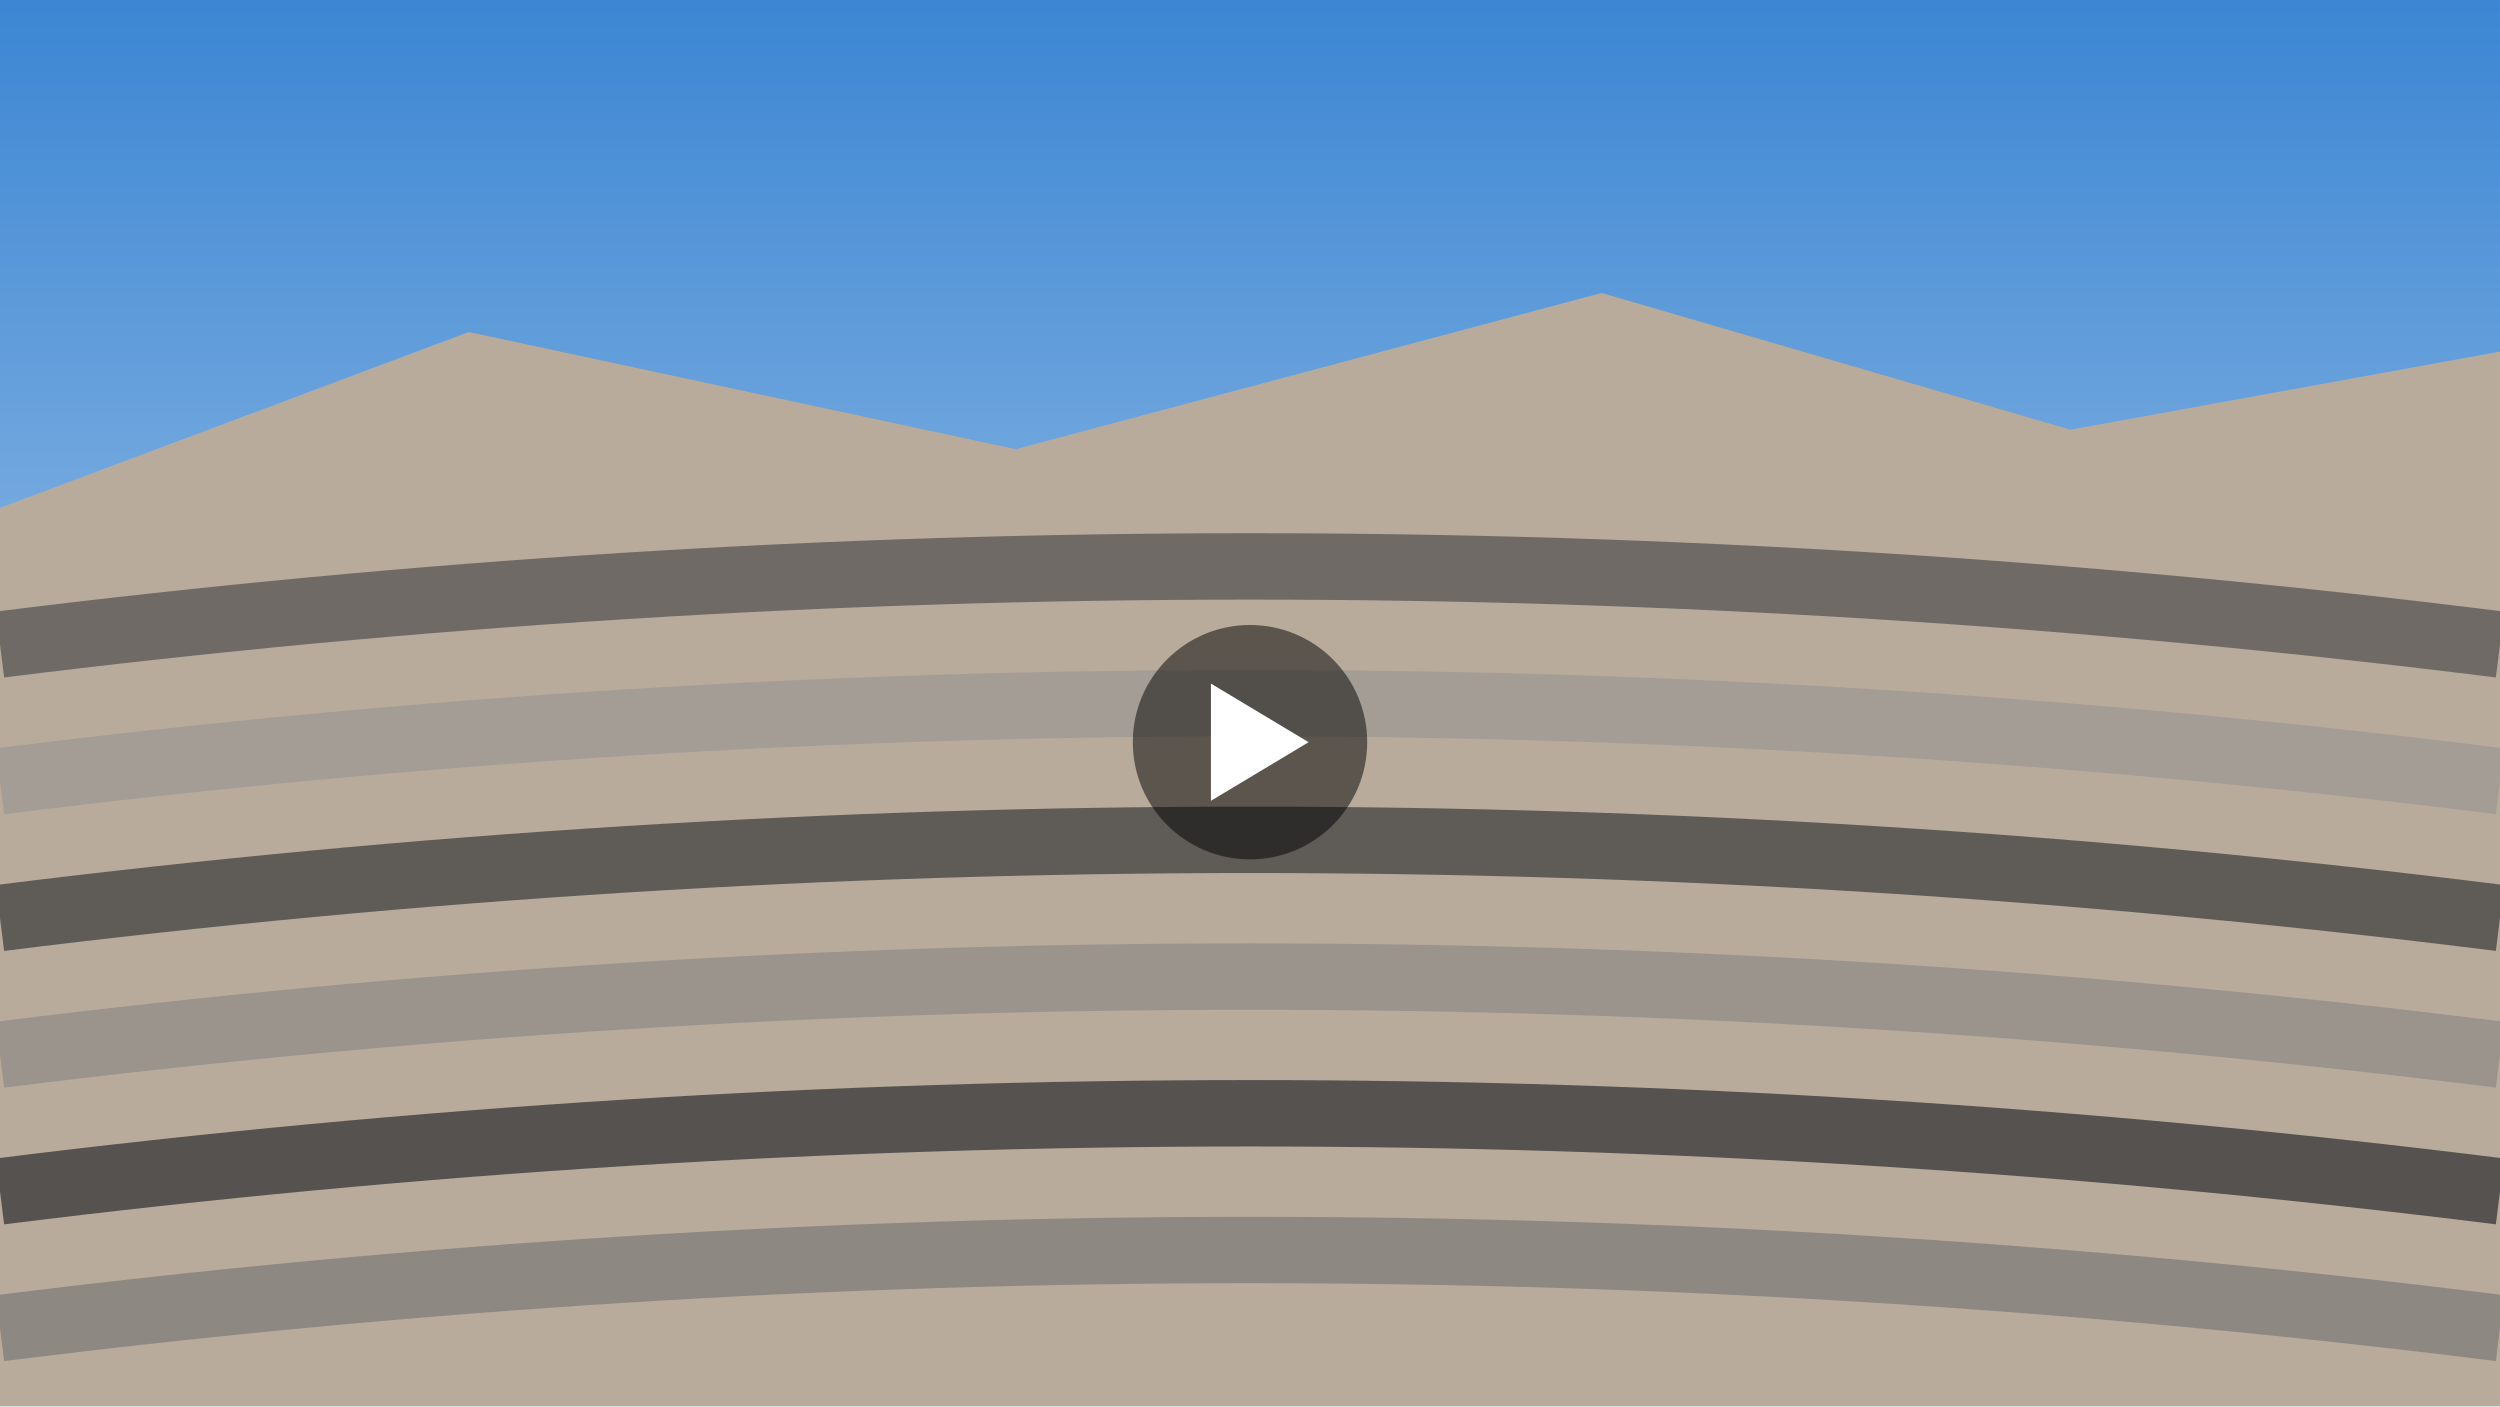
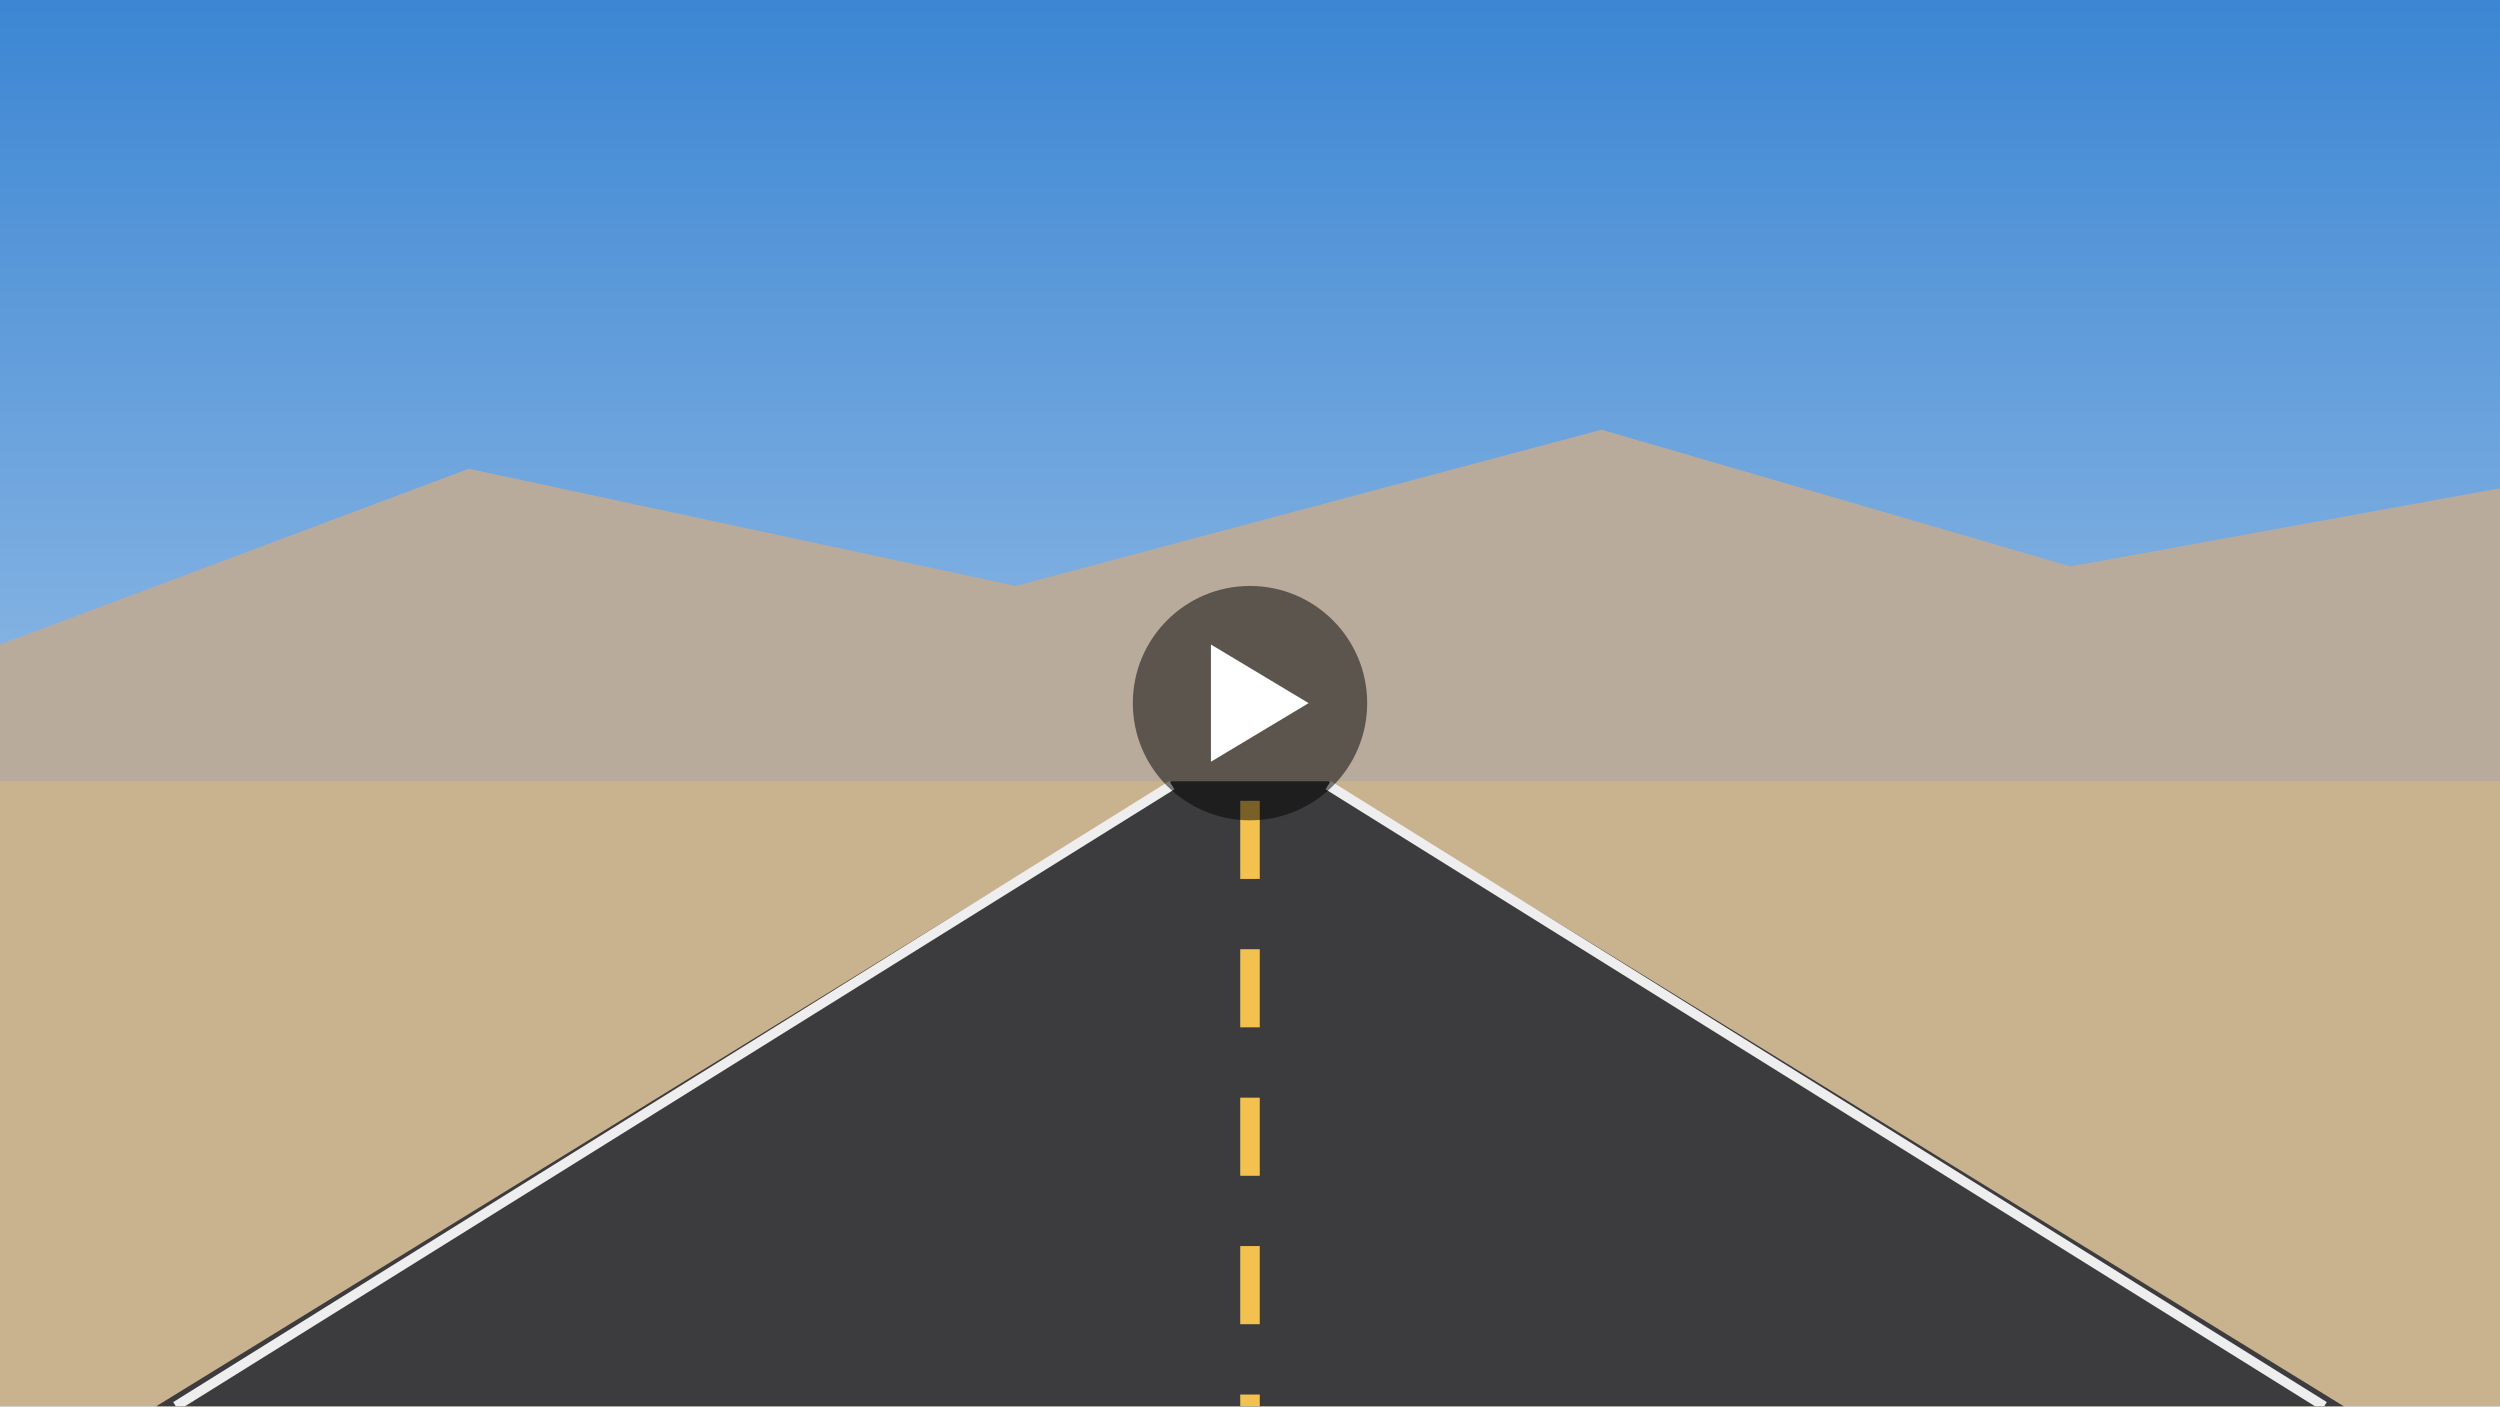
<svg xmlns="http://www.w3.org/2000/svg" viewBox="0 0 1280 720" preserveAspectRatio="xMidYMid slice">
  <defs>
    <linearGradient id="s" x1="0" y1="0" x2="0" y2="1">
      <stop offset="0" stop-color="#3c86d3" />
      <stop offset="1" stop-color="#d5e5f3" />
    </linearGradient>
  </defs>
  <rect width="1280" height="720" fill="url(#s)" />
-   <path d="M0 260 L240 170 L520 230 L820 150 L1060 220 L1280 180 V720 H0Z" fill="#b8ab9c" />
-   <g fill="none" stroke-width="34">
-     <path d="M0 330 Q640 250 1280 330" stroke="#6f6a66" />
-     <path d="M0 400 Q640 320 1280 400" stroke="#a49d95" />
-     <path d="M0 470 Q640 390 1280 470" stroke="#5f5b57" />
-     <path d="M0 540 Q640 460 1280 540" stroke="#9a948d" />
-     <path d="M0 610 Q640 530 1280 610" stroke="#56524f" />
-     <path d="M0 680 Q640 600 1280 680" stroke="#8e8882" />
-   </g>
-   <circle cx="640" cy="380" r="60" fill="rgba(0,0,0,.5)" />
-   <path d="M620 350 L670 380 L620 410Z" fill="#fff" />
+   <path d="M0 330 L240 240 L520 300 L820 220 L1060 290 L1280 250 V720 H0Z" fill="#b8ab9c" />
+   <path d="M0 400 H1280 V720 H0Z" fill="#c9b38f" />
+   <path d="M80 720 L600 400 L680 400 L1200 720Z" fill="#3c3c3e" />
+   <path d="M640 410 L640 720" stroke="#f2c14e" stroke-width="10" stroke-dasharray="40 36" />
+   <path d="M90 720 L600 402 M1190 720 L680 402" stroke="#eee" stroke-width="5" />
+   <circle cx="640" cy="360" r="60" fill="rgba(0,0,0,.5)" />
+   <path d="M620 330 L670 360 L620 390Z" fill="#fff" />
</svg>
